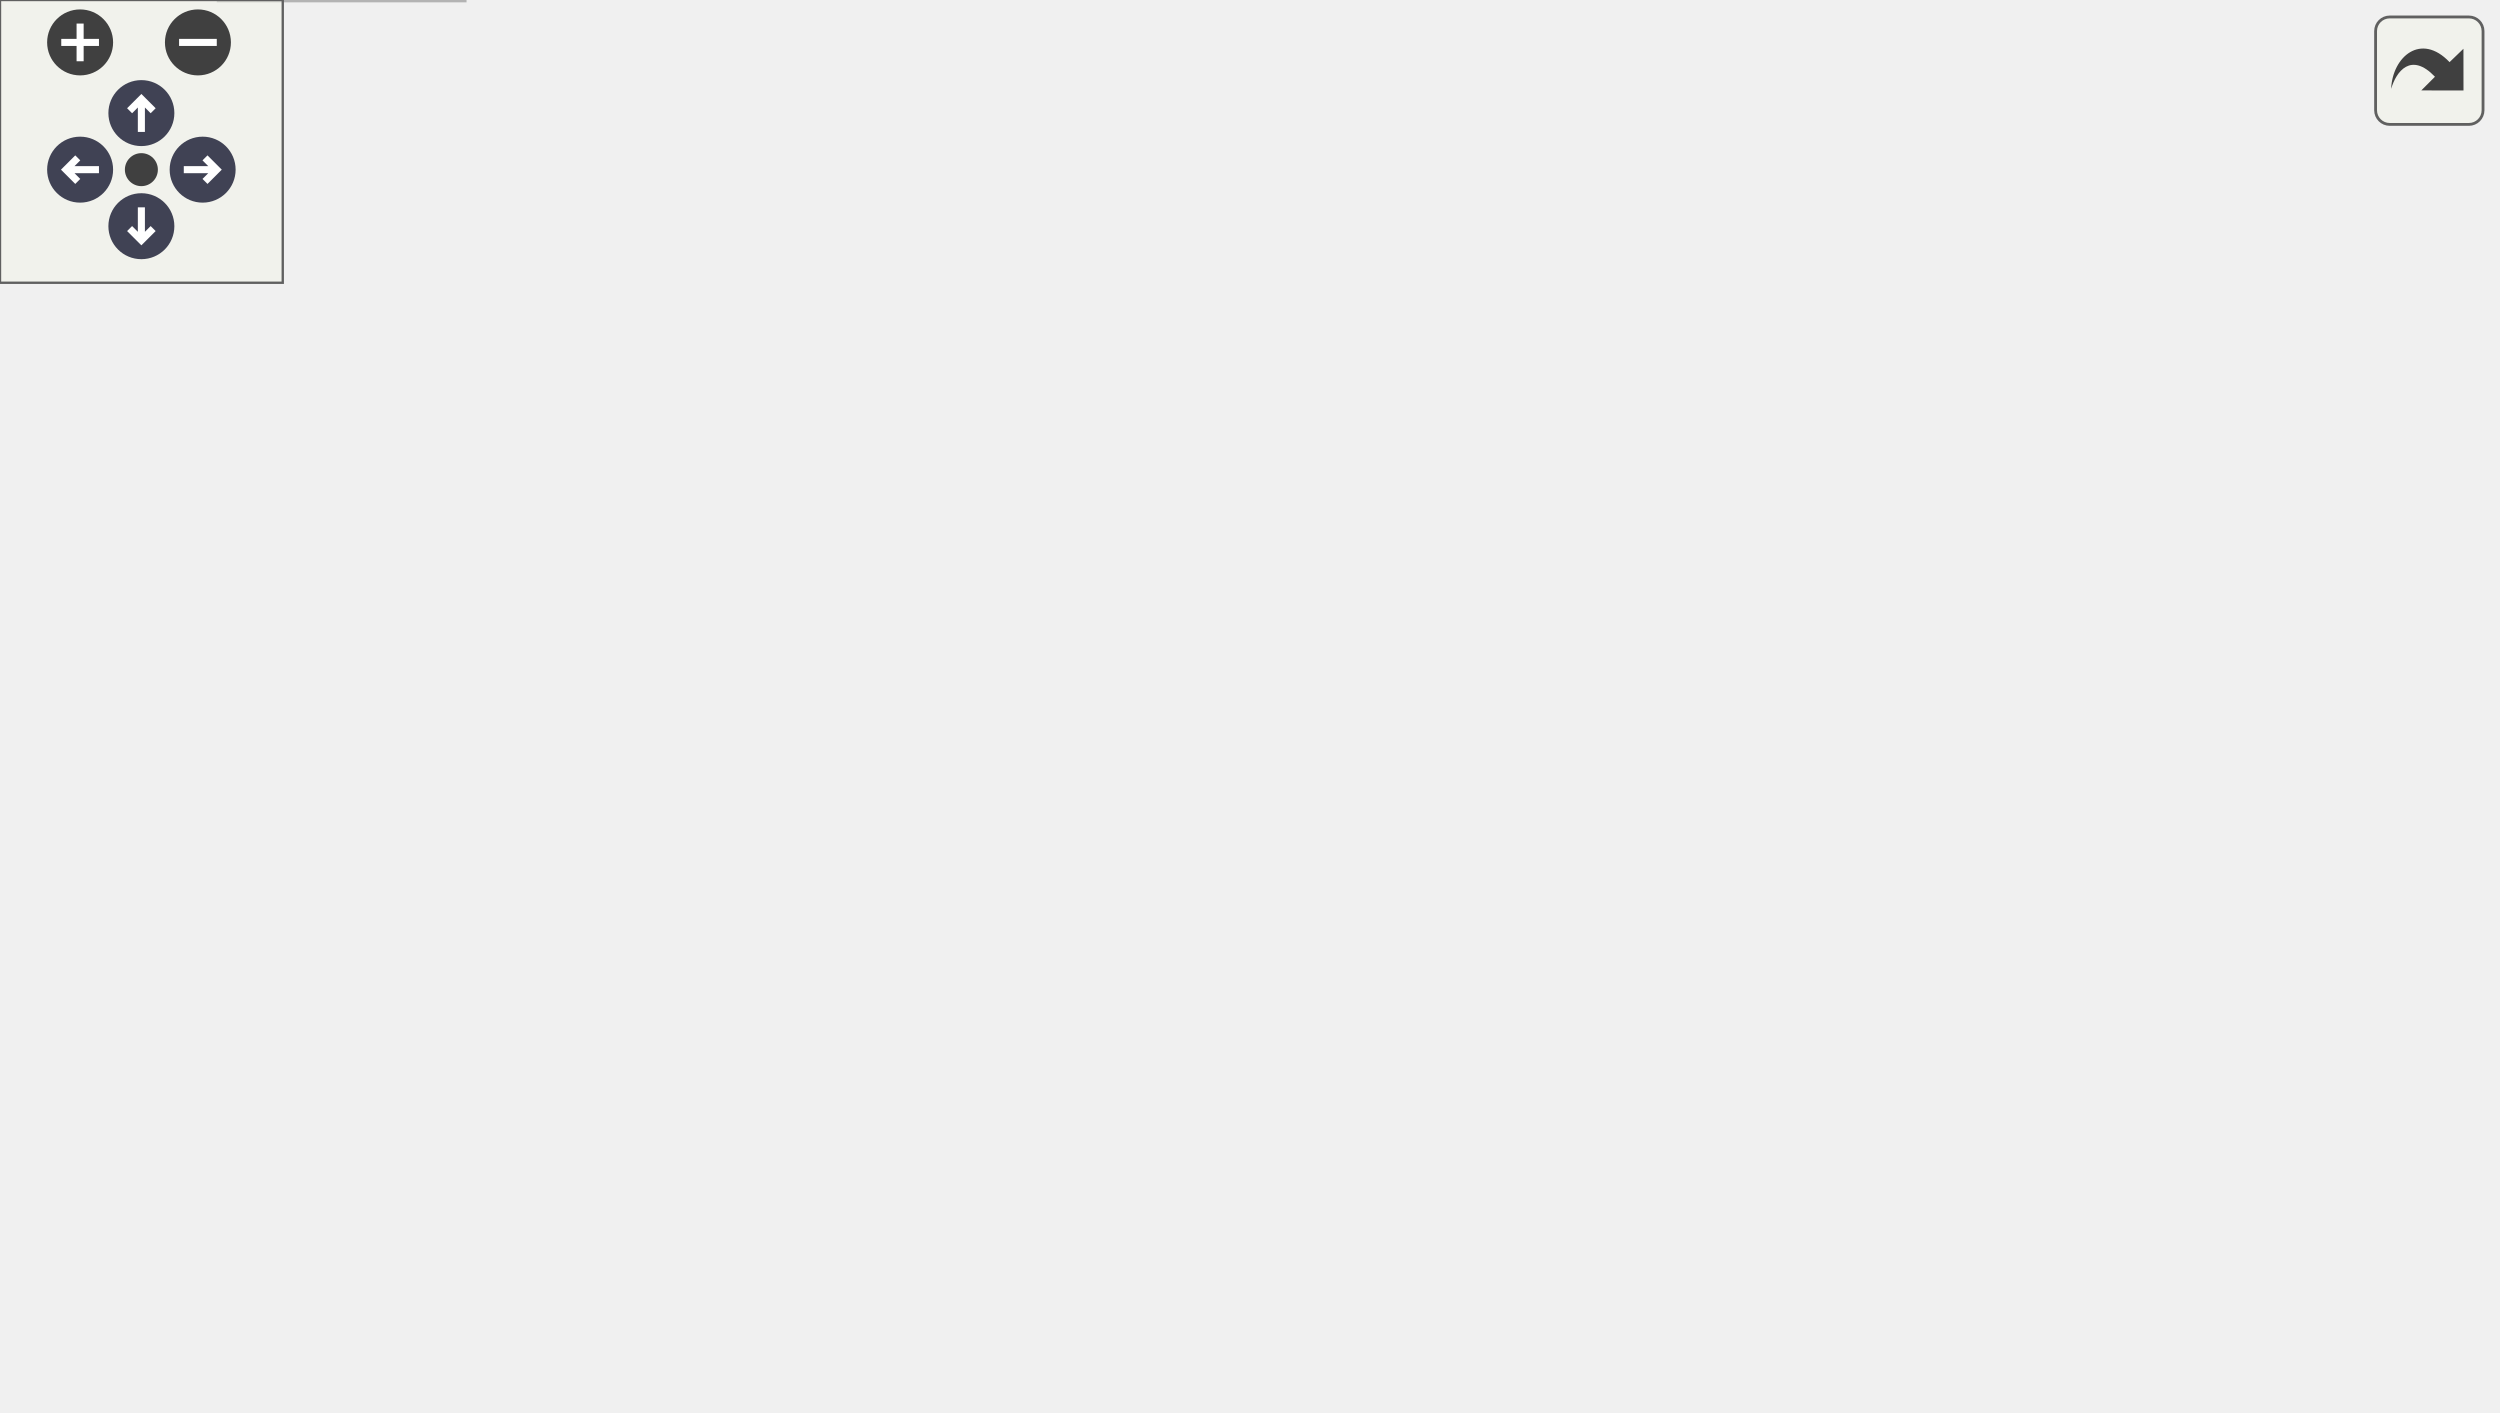
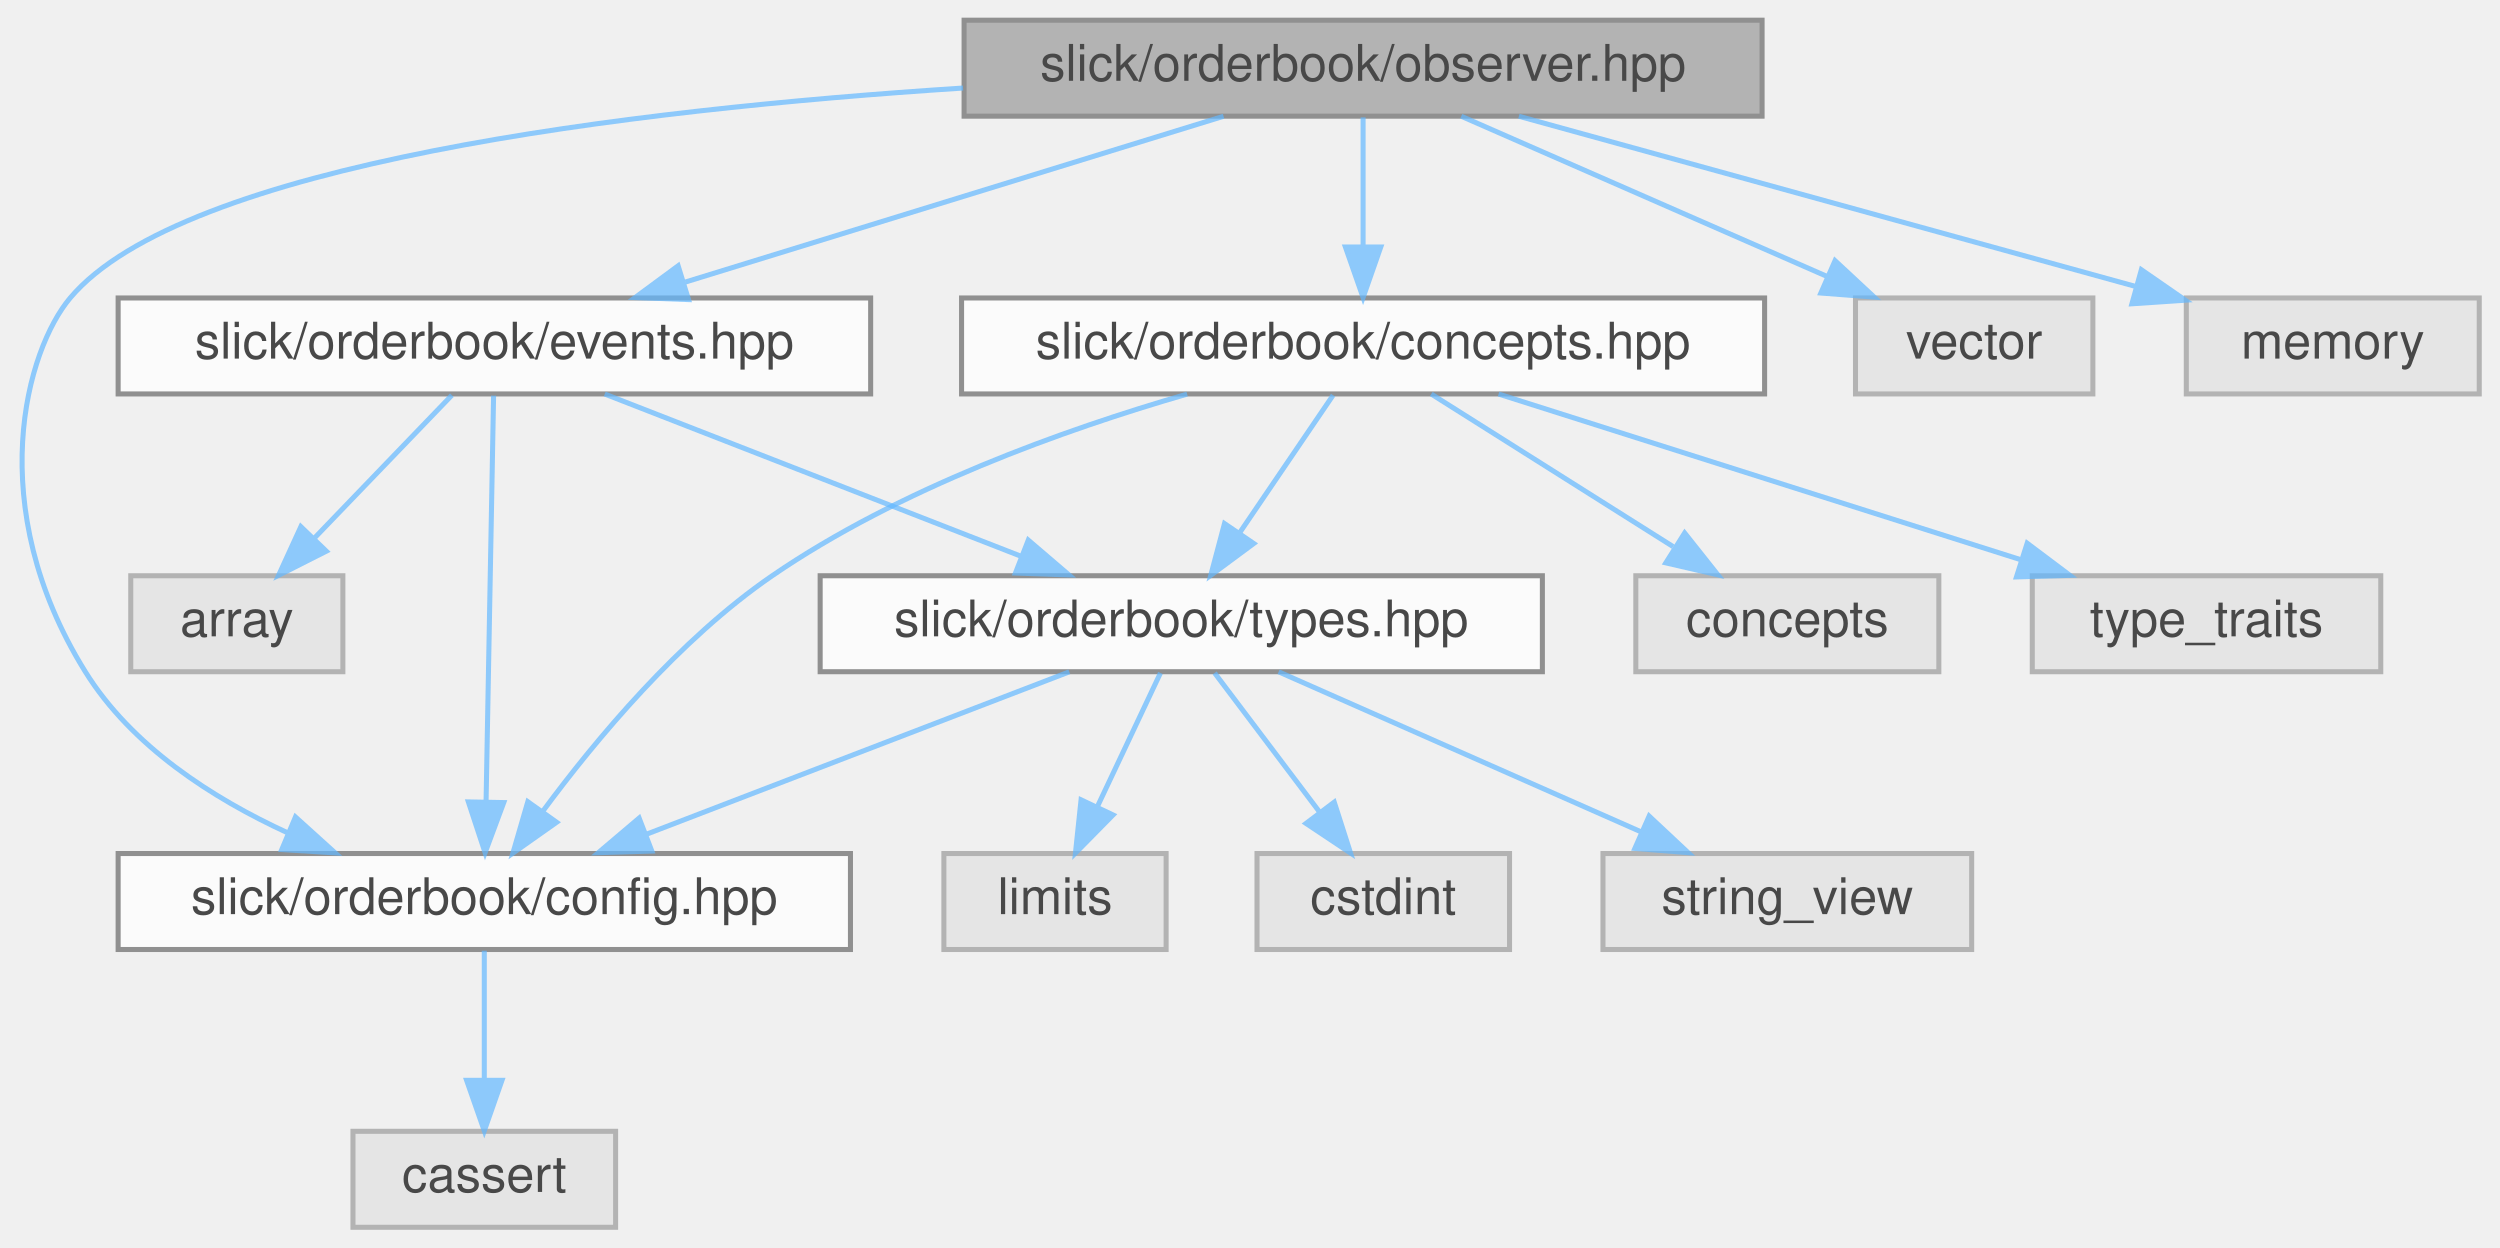
- <svg xmlns="http://www.w3.org/2000/svg" xmlns:xlink="http://www.w3.org/1999/xlink" id="main" version="1.1" xml:space="preserve">
-   <style type="text/css">
+ <svg xmlns="http://www.w3.org/2000/svg" xmlns:xlink="http://www.w3.org/1999/xlink" width="495pt" height="247pt" viewBox="0.00 0.00 494.78 247.00">
+   <svg id="main" version="1.1" xml:space="preserve">
+     <style type="text/css">
.node, .edge {opacity: 0.7;}
.node.selected, .edge.selected {opacity: 1;}
.edge:hover path { stroke: red; }
.edge:hover polygon { stroke: red; fill: red; }
</style>
-   <defs>
-     <circle id="rim" cx="0" cy="0" r="7" />
-     <circle id="rim2" cx="0" cy="0" r="3.5" />
-     <g id="zoomPlus">
-       <use xlink:href="#rim" fill="#404040">
-         <set attributeName="fill" to="#808080" begin="zoomplus.mouseover" end="zoomplus.mouseout" />
-       </use>
-       <path d="M-4,0h8M0,-4v8" fill="none" stroke="white" stroke-width="1.5" pointer-events="none" />
-     </g>
-     <g id="zoomMin">
-       <use xlink:href="#rim" fill="#404040">
-         <set attributeName="fill" to="#808080" begin="zoomminus.mouseover" end="zoomminus.mouseout" />
-       </use>
-       <path d="M-4,0h8" fill="none" stroke="white" stroke-width="1.5" pointer-events="none" />
-     </g>
-     <g id="arrowUp" transform="translate(30 24)">
-       <use xlink:href="#rim" />
-       <path pointer-events="none" fill="none" stroke="white" stroke-width="1.5" d="M0,-3.0v7 M-2.5,-0.5L0,-3.0L2.5,-0.5" />
-     </g>
-     <g id="arrowRight" transform="rotate(90) translate(36 -43)">
-       <use xlink:href="#rim" />
-       <path pointer-events="none" fill="none" stroke="white" stroke-width="1.5" d="M0,-3.0v7 M-2.5,-0.5L0,-3.0L2.5,-0.5" />
-     </g>
-     <g id="arrowDown" transform="rotate(180) translate(-30 -48)">
-       <use xlink:href="#rim" />
-       <path pointer-events="none" fill="none" stroke="white" stroke-width="1.5" d="M0,-3.0v7 M-2.5,-0.5L0,-3.0L2.5,-0.5" />
-     </g>
-     <g id="arrowLeft" transform="rotate(270) translate(-36 17)">
-       <use xlink:href="#rim" />
-       <path pointer-events="none" fill="none" stroke="white" stroke-width="1.5" d="M0,-3.0v7 M-2.5,-0.5L0,-3.0L2.5,-0.5" />
-     </g>
-     <g id="resetDef">
-       <use xlink:href="#rim2" fill="#404040">
-         <set attributeName="fill" to="#808080" begin="reset.mouseover" end="reset.mouseout" />
-       </use>
-     </g>
-   </defs>
-   <svg id="graph" class="graph">
-     <g id="viewport">
-       <g id="Node000001" class="node">
-         <g id="a_Node000001">
-           <a xlink:title=" ">
-             <polygon fill="#999999" stroke="#666666" points="387.5,-239 229.5,-239 229.5,-220 387.5,-220 387.5,-239" />
-             <text text-anchor="middle" x="308.5" y="-227" font-family="Helvetica,sans-Serif" font-size="10.00">slick/orderbook/observer.hpp</text>
-           </a>
+     <svg id="graph" class="graph">
+       <g id="graph0" class="graph" transform="scale(1 1) rotate(0) translate(4 243)">
+         <g id="Node000001" class="node">
+           <g id="a_Node000001">
+             <a xlink:title=" ">
+               <polygon fill="#999999" stroke="#666666" points="344.78,-239 186.78,-239 186.78,-220 344.78,-220 344.78,-239" />
+               <text text-anchor="middle" x="265.78" y="-227" font-family="Helvetica,sans-Serif" font-size="10.00">slick/orderbook/observer.hpp</text>
+             </a>
+           </g>
+         </g>
+         <g id="Node000002" class="node">
+           <g id="a_Node000002">
+             <a xlink:href="config_8hpp.html" target="_top" xlink:title=" ">
+               <polygon fill="white" stroke="#666666" points="164.28,-74 19.28,-74 19.28,-55 164.28,-55 164.28,-74" />
+               <text text-anchor="middle" x="91.78" y="-62" font-family="Helvetica,sans-Serif" font-size="10.00">slick/orderbook/config.hpp</text>
+             </a>
+           </g>
+         </g>
+         <g id="edge1_Node000001_Node000002" class="edge">
+           <g id="a_edge1_Node000001_Node000002">
+             <a xlink:title=" ">
+               <path fill="none" stroke="#63b8ff" d="M186.57,-225.57C119.96,-221.25 32.11,-210.54 9.78,-184 1.17,-173.77 -7.71,-142.98 12.78,-110 21.94,-95.28 37.84,-84.98 52.98,-78.04" />
+               <polygon fill="#63b8ff" stroke="#63b8ff" points="54.39,-81.24 62.25,-74.13 51.68,-74.79 54.39,-81.24" />
+             </a>
+           </g>
+         </g>
+         <g id="Node000004" class="node">
+           <g id="a_Node000004">
+             <a xlink:href="events_8hpp.html" target="_top" xlink:title=" ">
+               <polygon fill="white" stroke="#666666" points="168.28,-184 19.28,-184 19.28,-165 168.28,-165 168.28,-184" />
+               <text text-anchor="middle" x="93.78" y="-172" font-family="Helvetica,sans-Serif" font-size="10.00">slick/orderbook/events.hpp</text>
+             </a>
+           </g>
+         </g>
+         <g id="edge3_Node000001_Node000004" class="edge">
+           <g id="a_edge3_Node000001_Node000004">
+             <a xlink:title=" ">
+               <path fill="none" stroke="#63b8ff" d="M238.15,-219.98C209.27,-211.09 163.77,-197.07 131.58,-187.15" />
+               <polygon fill="#63b8ff" stroke="#63b8ff" points="132.22,-183.68 121.63,-184.08 130.16,-190.37 132.22,-183.68" />
+             </a>
+           </g>
+         </g>
+         <g id="Node000010" class="node">
+           <g id="a_Node000010">
+             <a xlink:href="concepts_8hpp.html" target="_top" xlink:title=" ">
+               <polygon fill="white" stroke="#666666" points="345.28,-184 186.28,-184 186.28,-165 345.28,-165 345.28,-184" />
+               <text text-anchor="middle" x="265.78" y="-172" font-family="Helvetica,sans-Serif" font-size="10.00">slick/orderbook/concepts.hpp</text>
+             </a>
+           </g>
+         </g>
+         <g id="edge11_Node000001_Node000010" class="edge">
+           <g id="a_edge11_Node000001_Node000010">
+             <a xlink:title=" ">
+               <path fill="none" stroke="#63b8ff" d="M265.78,-219.75C265.78,-212.8 265.78,-202.85 265.78,-194.13" />
+               <polygon fill="#63b8ff" stroke="#63b8ff" points="269.28,-194.09 265.78,-184.09 262.28,-194.09 269.28,-194.09" />
+             </a>
+           </g>
+         </g>
+         <g id="Node000013" class="node">
+           <g id="a_Node000013">
+             <a xlink:title=" ">
+               <polygon fill="#e0e0e0" stroke="#999999" points="410.28,-184 363.28,-184 363.28,-165 410.28,-165 410.28,-184" />
+               <text text-anchor="middle" x="386.78" y="-172" font-family="Helvetica,sans-Serif" font-size="10.00">vector</text>
+             </a>
+           </g>
+         </g>
+         <g id="edge16_Node000001_Node000013" class="edge">
+           <g id="a_edge16_Node000001_Node000013">
+             <a xlink:title=" ">
+               <path fill="none" stroke="#63b8ff" d="M285.22,-219.98C304.78,-211.42 335.16,-198.11 357.61,-188.28" />
+               <polygon fill="#63b8ff" stroke="#63b8ff" points="359.23,-191.39 366.99,-184.17 356.42,-184.98 359.23,-191.39" />
+             </a>
+           </g>
+         </g>
+         <g id="Node000014" class="node">
+           <g id="a_Node000014">
+             <a xlink:title=" ">
+               <polygon fill="#e0e0e0" stroke="#999999" points="486.78,-184 428.78,-184 428.78,-165 486.78,-165 486.78,-184" />
+               <text text-anchor="middle" x="457.78" y="-172" font-family="Helvetica,sans-Serif" font-size="10.00">memory</text>
+             </a>
+           </g>
+         </g>
+         <g id="edge17_Node000001_Node000014" class="edge">
+           <g id="a_edge17_Node000001_Node000014">
+             <a xlink:title=" ">
+               <path fill="none" stroke="#63b8ff" d="M296.63,-219.98C329.87,-210.81 382.83,-196.19 418.89,-186.24" />
+               <polygon fill="#63b8ff" stroke="#63b8ff" points="419.88,-189.59 428.59,-183.56 418.01,-182.85 419.88,-189.59" />
+             </a>
+           </g>
+         </g>
+         <g id="Node000003" class="node">
+           <g id="a_Node000003">
+             <a xlink:title=" ">
+               <polygon fill="#e0e0e0" stroke="#999999" points="117.78,-19 65.78,-19 65.78,0 117.78,0 117.78,-19" />
+               <text text-anchor="middle" x="91.78" y="-7" font-family="Helvetica,sans-Serif" font-size="10.00">cassert</text>
+             </a>
+           </g>
+         </g>
+         <g id="edge2_Node000002_Node000003" class="edge">
+           <g id="a_edge2_Node000002_Node000003">
+             <a xlink:title=" ">
+               <path fill="none" stroke="#63b8ff" d="M91.78,-54.75C91.78,-47.8 91.78,-37.85 91.78,-29.13" />
+               <polygon fill="#63b8ff" stroke="#63b8ff" points="95.28,-29.09 91.78,-19.09 88.28,-29.09 95.28,-29.09" />
+             </a>
+           </g>
+         </g>
+         <g id="edge4_Node000004_Node000002" class="edge">
+           <g id="a_edge4_Node000004_Node000002">
+             <a xlink:title=" ">
+               <path fill="none" stroke="#63b8ff" d="M93.62,-164.66C93.3,-147.17 92.57,-107.8 92.13,-84.27" />
+               <polygon fill="#63b8ff" stroke="#63b8ff" points="95.63,-84.09 91.94,-74.16 88.63,-84.22 95.63,-84.09" />
+             </a>
+           </g>
+         </g>
+         <g id="Node000005" class="node">
+           <g id="a_Node000005">
+             <a xlink:href="types_8hpp.html" target="_top" xlink:title=" ">
+               <polygon fill="white" stroke="#666666" points="301.28,-129 158.28,-129 158.28,-110 301.28,-110 301.28,-129" />
+               <text text-anchor="middle" x="229.78" y="-117" font-family="Helvetica,sans-Serif" font-size="10.00">slick/orderbook/types.hpp</text>
+             </a>
+           </g>
+         </g>
+         <g id="edge5_Node000004_Node000005" class="edge">
+           <g id="a_edge5_Node000004_Node000005">
+             <a xlink:title=" ">
+               <path fill="none" stroke="#63b8ff" d="M115.63,-164.98C137.91,-156.3 172.69,-142.75 198,-132.88" />
+               <polygon fill="#63b8ff" stroke="#63b8ff" points="199.49,-136.06 207.54,-129.17 196.95,-129.54 199.49,-136.06" />
+             </a>
+           </g>
+         </g>
+         <g id="Node000009" class="node">
+           <g id="a_Node000009">
+             <a xlink:title=" ">
+               <polygon fill="#e0e0e0" stroke="#999999" points="63.78,-129 21.78,-129 21.78,-110 63.78,-110 63.78,-129" />
+               <text text-anchor="middle" x="42.78" y="-117" font-family="Helvetica,sans-Serif" font-size="10.00">array</text>
+             </a>
+           </g>
+         </g>
+         <g id="edge10_Node000004_Node000009" class="edge">
+           <g id="a_edge10_Node000004_Node000009">
+             <a xlink:title=" ">
+               <path fill="none" stroke="#63b8ff" d="M85.36,-164.75C78.01,-157.11 67.15,-145.82 58.24,-136.56" />
+               <polygon fill="#63b8ff" stroke="#63b8ff" points="60.5,-133.87 51.05,-129.09 55.46,-138.72 60.5,-133.87" />
+             </a>
+           </g>
+         </g>
+         <g id="edge6_Node000005_Node000002" class="edge">
+           <g id="a_edge6_Node000005_Node000002">
+             <a xlink:title=" ">
+               <path fill="none" stroke="#63b8ff" d="M207.61,-109.98C185.01,-101.3 149.72,-87.75 124.03,-77.88" />
+               <polygon fill="#63b8ff" stroke="#63b8ff" points="124.95,-74.49 114.36,-74.17 122.44,-81.02 124.95,-74.49" />
+             </a>
+           </g>
+         </g>
+         <g id="Node000006" class="node">
+           <g id="a_Node000006">
+             <a xlink:title=" ">
+               <polygon fill="#e0e0e0" stroke="#999999" points="294.78,-74 244.78,-74 244.78,-55 294.78,-55 294.78,-74" />
+               <text text-anchor="middle" x="269.78" y="-62" font-family="Helvetica,sans-Serif" font-size="10.00">cstdint</text>
+             </a>
+           </g>
+         </g>
+         <g id="edge7_Node000005_Node000006" class="edge">
+           <g id="a_edge7_Node000005_Node000006">
+             <a xlink:title=" ">
+               <path fill="none" stroke="#63b8ff" d="M236.39,-109.75C242.04,-102.26 250.33,-91.28 257.23,-82.13" />
+               <polygon fill="#63b8ff" stroke="#63b8ff" points="260.07,-84.18 263.3,-74.09 254.48,-79.96 260.07,-84.18" />
+             </a>
+           </g>
+         </g>
+         <g id="Node000007" class="node">
+           <g id="a_Node000007">
+             <a xlink:title=" ">
+               <polygon fill="#e0e0e0" stroke="#999999" points="386.28,-74 313.28,-74 313.28,-55 386.28,-55 386.28,-74" />
+               <text text-anchor="middle" x="349.78" y="-62" font-family="Helvetica,sans-Serif" font-size="10.00">string_view</text>
+             </a>
+           </g>
+         </g>
+         <g id="edge8_Node000005_Node000007" class="edge">
+           <g id="a_edge8_Node000005_Node000007">
+             <a xlink:title=" ">
+               <path fill="none" stroke="#63b8ff" d="M249.06,-109.98C268.45,-101.42 298.59,-88.11 320.85,-78.28" />
+               <polygon fill="#63b8ff" stroke="#63b8ff" points="322.42,-81.41 330.15,-74.17 319.59,-75.01 322.42,-81.41" />
+             </a>
+           </g>
+         </g>
+         <g id="Node000008" class="node">
+           <g id="a_Node000008">
+             <a xlink:title=" ">
+               <polygon fill="#e0e0e0" stroke="#999999" points="226.78,-74 182.78,-74 182.78,-55 226.78,-55 226.78,-74" />
+               <text text-anchor="middle" x="204.78" y="-62" font-family="Helvetica,sans-Serif" font-size="10.00">limits</text>
+             </a>
+           </g>
+         </g>
+         <g id="edge9_Node000005_Node000008" class="edge">
+           <g id="a_edge9_Node000005_Node000008">
+             <a xlink:title=" ">
+               <path fill="none" stroke="#63b8ff" d="M225.66,-109.75C222.27,-102.57 217.37,-92.18 213.16,-83.27" />
+               <polygon fill="#63b8ff" stroke="#63b8ff" points="216.27,-81.64 208.83,-74.09 209.94,-84.63 216.27,-81.64" />
+             </a>
+           </g>
+         </g>
+         <g id="edge12_Node000010_Node000002" class="edge">
+           <g id="a_edge12_Node000010_Node000002">
+             <a xlink:title=" ">
+               <path fill="none" stroke="#63b8ff" d="M230.94,-164.97C206.51,-157.91 173.87,-146.21 148.78,-129 130.35,-116.35 113.84,-96.54 103.39,-82.41" />
+               <polygon fill="#63b8ff" stroke="#63b8ff" points="106.1,-80.19 97.44,-74.08 100.4,-84.26 106.1,-80.19" />
+             </a>
+           </g>
+         </g>
+         <g id="edge13_Node000010_Node000005" class="edge">
+           <g id="a_edge13_Node000010_Node000005">
+             <a xlink:title=" ">
+               <path fill="none" stroke="#63b8ff" d="M259.84,-164.75C254.81,-157.34 247.45,-146.5 241.27,-137.41" />
+               <polygon fill="#63b8ff" stroke="#63b8ff" points="244.13,-135.39 235.62,-129.09 238.34,-139.33 244.13,-135.39" />
+             </a>
+           </g>
+         </g>
+         <g id="Node000011" class="node">
+           <g id="a_Node000011">
+             <a xlink:title=" ">
+               <polygon fill="#e0e0e0" stroke="#999999" points="379.78,-129 319.78,-129 319.78,-110 379.78,-110 379.78,-129" />
+               <text text-anchor="middle" x="349.78" y="-117" font-family="Helvetica,sans-Serif" font-size="10.00">concepts</text>
+             </a>
+           </g>
+         </g>
+         <g id="edge14_Node000010_Node000011" class="edge">
+           <g id="a_edge14_Node000010_Node000011">
+             <a xlink:title=" ">
+               <path fill="none" stroke="#63b8ff" d="M279.28,-164.98C292.18,-156.84 311.89,-144.41 327.18,-134.76" />
+               <polygon fill="#63b8ff" stroke="#63b8ff" points="329.45,-137.47 336.04,-129.17 325.72,-131.55 329.45,-137.47" />
+             </a>
+           </g>
+         </g>
+         <g id="Node000012" class="node">
+           <g id="a_Node000012">
+             <a xlink:title=" ">
+               <polygon fill="#e0e0e0" stroke="#999999" points="467.28,-129 398.28,-129 398.28,-110 467.28,-110 467.28,-129" />
+               <text text-anchor="middle" x="432.78" y="-117" font-family="Helvetica,sans-Serif" font-size="10.00">type_traits</text>
+             </a>
+           </g>
+         </g>
+         <g id="edge15_Node000010_Node000012" class="edge">
+           <g id="a_edge15_Node000010_Node000012">
+             <a xlink:title=" ">
+               <path fill="none" stroke="#63b8ff" d="M292.61,-164.98C320.65,-156.09 364.83,-142.07 396.08,-132.15" />
+               <polygon fill="#63b8ff" stroke="#63b8ff" points="397.27,-135.44 405.74,-129.08 395.15,-128.77 397.27,-135.44" />
+             </a>
+           </g>
        </g>
      </g>
-       <g id="Node000002" class="node">
-         <g id="a_Node000002">
-           <a xlink:href="config_8hpp.html" target="_top" xlink:title=" ">
-             <polygon fill="white" stroke="#666666" points="145,-74 0,-74 0,-55 145,-55 145,-74" />
-             <text text-anchor="middle" x="72.5" y="-62" font-family="Helvetica,sans-Serif" font-size="10.00">slick/orderbook/config.hpp</text>
-           </a>
-         </g>
-       </g>
-       <g id="edge1_Node000001_Node000002" class="edge">
-         <g id="a_edge1_Node000001_Node000002">
-           <a xlink:title=" ">
-             <path fill="none" stroke="#63b8ff" d="M229.29,-225.57C162.67,-221.25 74.82,-210.54 52.5,-184 28.31,-155.25 48.05,-108.3 61.89,-82.99" />
-             <polygon fill="#63b8ff" stroke="#63b8ff" points="65.02,-84.56 66.97,-74.15 58.95,-81.08 65.02,-84.56" />
-           </a>
-         </g>
-       </g>
-       <g id="Node000004" class="node">
-         <g id="a_Node000004">
-           <a xlink:href="events_8hpp.html" target="_top" xlink:title=" ">
-             <polygon fill="white" stroke="#666666" points="211,-184 62,-184 62,-165 211,-165 211,-184" />
-             <text text-anchor="middle" x="136.5" y="-172" font-family="Helvetica,sans-Serif" font-size="10.00">slick/orderbook/events.hpp</text>
-           </a>
-         </g>
-       </g>
-       <g id="edge3_Node000001_Node000004" class="edge">
-         <g id="a_edge3_Node000001_Node000004">
-           <a xlink:title=" ">
-             <path fill="none" stroke="#63b8ff" d="M280.87,-219.98C251.99,-211.09 206.49,-197.07 174.3,-187.15" />
-             <polygon fill="#63b8ff" stroke="#63b8ff" points="174.94,-183.68 164.35,-184.08 172.88,-190.37 174.94,-183.68" />
-           </a>
-         </g>
-       </g>
-       <g id="Node000009" class="node">
-         <g id="a_Node000009">
-           <a xlink:href="concepts_8hpp.html" target="_top" xlink:title=" ">
-             <polygon fill="white" stroke="#666666" points="388,-184 229,-184 229,-165 388,-165 388,-184" />
-             <text text-anchor="middle" x="308.5" y="-172" font-family="Helvetica,sans-Serif" font-size="10.00">slick/orderbook/concepts.hpp</text>
-           </a>
-         </g>
-       </g>
-       <g id="edge10_Node000001_Node000009" class="edge">
-         <g id="a_edge10_Node000001_Node000009">
-           <a xlink:title=" ">
-             <path fill="none" stroke="#63b8ff" d="M308.5,-219.75C308.5,-212.8 308.5,-202.85 308.5,-194.13" />
-             <polygon fill="#63b8ff" stroke="#63b8ff" points="312,-194.09 308.5,-184.09 305,-194.09 312,-194.09" />
-           </a>
-         </g>
-       </g>
-       <g id="Node000012" class="node">
-         <g id="a_Node000012">
-           <a xlink:title=" ">
-             <polygon fill="#e0e0e0" stroke="#999999" points="453,-184 406,-184 406,-165 453,-165 453,-184" />
-             <text text-anchor="middle" x="429.5" y="-172" font-family="Helvetica,sans-Serif" font-size="10.00">vector</text>
-           </a>
-         </g>
-       </g>
-       <g id="edge15_Node000001_Node000012" class="edge">
-         <g id="a_edge15_Node000001_Node000012">
-           <a xlink:title=" ">
-             <path fill="none" stroke="#63b8ff" d="M327.94,-219.98C347.49,-211.42 377.88,-198.11 400.32,-188.28" />
-             <polygon fill="#63b8ff" stroke="#63b8ff" points="401.95,-191.39 409.71,-184.17 399.14,-184.98 401.95,-191.39" />
-           </a>
-         </g>
-       </g>
-       <g id="Node000013" class="node">
-         <g id="a_Node000013">
-           <a xlink:title=" ">
-             <polygon fill="#e0e0e0" stroke="#999999" points="529.5,-184 471.5,-184 471.5,-165 529.5,-165 529.5,-184" />
-             <text text-anchor="middle" x="500.5" y="-172" font-family="Helvetica,sans-Serif" font-size="10.00">memory</text>
-           </a>
-         </g>
-       </g>
-       <g id="edge16_Node000001_Node000013" class="edge">
-         <g id="a_edge16_Node000001_Node000013">
-           <a xlink:title=" ">
-             <path fill="none" stroke="#63b8ff" d="M339.35,-219.98C372.58,-210.81 425.54,-196.19 461.61,-186.24" />
-             <polygon fill="#63b8ff" stroke="#63b8ff" points="462.59,-189.59 471.3,-183.56 460.73,-182.85 462.59,-189.59" />
-           </a>
-         </g>
-       </g>
-       <g id="Node000003" class="node">
-         <g id="a_Node000003">
-           <a xlink:title=" ">
-             <polygon fill="#e0e0e0" stroke="#999999" points="98.5,-19 46.5,-19 46.5,0 98.5,0 98.5,-19" />
-             <text text-anchor="middle" x="72.5" y="-7" font-family="Helvetica,sans-Serif" font-size="10.00">cassert</text>
-           </a>
-         </g>
-       </g>
-       <g id="edge2_Node000002_Node000003" class="edge">
-         <g id="a_edge2_Node000002_Node000003">
-           <a xlink:title=" ">
-             <path fill="none" stroke="#63b8ff" d="M72.5,-54.75C72.5,-47.8 72.5,-37.85 72.5,-29.13" />
-             <polygon fill="#63b8ff" stroke="#63b8ff" points="76,-29.09 72.5,-19.09 69,-29.09 76,-29.09" />
-           </a>
-         </g>
-       </g>
-       <g id="edge4_Node000004_Node000002" class="edge">
-         <g id="a_edge4_Node000004_Node000002">
-           <a xlink:title=" ">
-             <path fill="none" stroke="#63b8ff" d="M126.81,-164.77C117.94,-156.34 104.93,-142.84 96.5,-129 87.88,-114.84 81.49,-97.08 77.48,-83.94" />
-             <polygon fill="#63b8ff" stroke="#63b8ff" points="80.8,-82.82 74.67,-74.18 74.07,-84.75 80.8,-82.82" />
-           </a>
-         </g>
-       </g>
-       <g id="Node000005" class="node">
-         <g id="a_Node000005">
-           <a xlink:href="types_8hpp.html" target="_top" xlink:title=" ">
-             <polygon fill="white" stroke="#666666" points="282,-129 139,-129 139,-110 282,-110 282,-129" />
-             <text text-anchor="middle" x="210.5" y="-117" font-family="Helvetica,sans-Serif" font-size="10.00">slick/orderbook/types.hpp</text>
-           </a>
-         </g>
-       </g>
-       <g id="edge5_Node000004_Node000005" class="edge">
-         <g id="a_edge5_Node000004_Node000005">
-           <a xlink:title=" ">
-             <path fill="none" stroke="#63b8ff" d="M148.39,-164.98C159.65,-156.92 176.79,-144.65 190.21,-135.03" />
-             <polygon fill="#63b8ff" stroke="#63b8ff" points="192.3,-137.84 198.39,-129.17 188.23,-132.15 192.3,-137.84" />
-           </a>
-         </g>
-       </g>
-       <g id="edge6_Node000005_Node000002" class="edge">
-         <g id="a_edge6_Node000005_Node000002">
-           <a xlink:title=" ">
-             <path fill="none" stroke="#63b8ff" d="M188.33,-109.98C165.73,-101.3 130.44,-87.75 104.75,-77.88" />
-             <polygon fill="#63b8ff" stroke="#63b8ff" points="105.67,-74.49 95.08,-74.17 103.16,-81.02 105.67,-74.49" />
-           </a>
-         </g>
-       </g>
-       <g id="Node000006" class="node">
-         <g id="a_Node000006">
-           <a xlink:title=" ">
-             <polygon fill="#e0e0e0" stroke="#999999" points="213.5,-74 163.5,-74 163.5,-55 213.5,-55 213.5,-74" />
-             <text text-anchor="middle" x="188.5" y="-62" font-family="Helvetica,sans-Serif" font-size="10.00">cstdint</text>
-           </a>
-         </g>
-       </g>
-       <g id="edge7_Node000005_Node000006" class="edge">
-         <g id="a_edge7_Node000005_Node000006">
-           <a xlink:title=" ">
-             <path fill="none" stroke="#63b8ff" d="M206.87,-109.75C203.92,-102.65 199.67,-92.4 195.99,-83.56" />
-             <polygon fill="#63b8ff" stroke="#63b8ff" points="199.13,-81.98 192.07,-74.09 192.67,-84.67 199.13,-81.98" />
-           </a>
-         </g>
-       </g>
-       <g id="Node000007" class="node">
-         <g id="a_Node000007">
-           <a xlink:title=" ">
-             <polygon fill="#e0e0e0" stroke="#999999" points="305,-74 232,-74 232,-55 305,-55 305,-74" />
-             <text text-anchor="middle" x="268.5" y="-62" font-family="Helvetica,sans-Serif" font-size="10.00">string_view</text>
-           </a>
-         </g>
-       </g>
-       <g id="edge8_Node000005_Node000007" class="edge">
-         <g id="a_edge8_Node000005_Node000007">
-           <a xlink:title=" ">
-             <path fill="none" stroke="#63b8ff" d="M219.82,-109.98C228.31,-102.23 241.06,-90.58 251.38,-81.14" />
-             <polygon fill="#63b8ff" stroke="#63b8ff" points="253.99,-83.5 259.01,-74.17 249.27,-78.33 253.99,-83.5" />
-           </a>
-         </g>
-       </g>
-       <g id="Node000008" class="node">
-         <g id="a_Node000008">
-           <a xlink:title=" ">
-             <polygon fill="#e0e0e0" stroke="#999999" points="367.5,-74 323.5,-74 323.5,-55 367.5,-55 367.5,-74" />
-             <text text-anchor="middle" x="345.5" y="-62" font-family="Helvetica,sans-Serif" font-size="10.00">limits</text>
-           </a>
-         </g>
-       </g>
-       <g id="edge9_Node000005_Node000008" class="edge">
-         <g id="a_edge9_Node000005_Node000008">
-           <a xlink:title=" ">
-             <path fill="none" stroke="#63b8ff" d="M232.19,-109.98C254.3,-101.3 288.82,-87.75 313.95,-77.88" />
-             <polygon fill="#63b8ff" stroke="#63b8ff" points="315.39,-81.08 323.42,-74.17 312.83,-74.57 315.39,-81.08" />
-           </a>
-         </g>
-       </g>
-       <g id="edge11_Node000009_Node000002" class="edge">
-         <g id="a_edge11_Node000009_Node000002">
-           <a xlink:title=" ">
-             <path fill="none" stroke="#63b8ff" d="M233.25,-164.98C199.7,-158.7 160.78,-147.81 129.5,-129 110.34,-117.48 93.96,-97.47 83.74,-82.98" />
-             <polygon fill="#63b8ff" stroke="#63b8ff" points="86.45,-80.74 77.95,-74.41 80.64,-84.66 86.45,-80.74" />
-           </a>
-         </g>
-       </g>
-       <g id="edge12_Node000009_Node000005" class="edge">
-         <g id="a_edge12_Node000009_Node000005">
-           <a xlink:title=" ">
-             <path fill="none" stroke="#63b8ff" d="M292.75,-164.98C277.27,-156.61 253.41,-143.7 235.36,-133.95" />
-             <polygon fill="#63b8ff" stroke="#63b8ff" points="236.99,-130.85 226.53,-129.17 233.66,-137.01 236.99,-130.85" />
-           </a>
-         </g>
-       </g>
-       <g id="Node000010" class="node">
-         <g id="a_Node000010">
-           <a xlink:title=" ">
-             <polygon fill="#e0e0e0" stroke="#999999" points="360.5,-129 300.5,-129 300.5,-110 360.5,-110 360.5,-129" />
-             <text text-anchor="middle" x="330.5" y="-117" font-family="Helvetica,sans-Serif" font-size="10.00">concepts</text>
-           </a>
-         </g>
-       </g>
-       <g id="edge13_Node000009_Node000010" class="edge">
-         <g id="a_edge13_Node000009_Node000010">
-           <a xlink:title=" ">
-             <path fill="none" stroke="#63b8ff" d="M312.13,-164.75C315.08,-157.65 319.33,-147.4 323.01,-138.56" />
-             <polygon fill="#63b8ff" stroke="#63b8ff" points="326.33,-139.67 326.93,-129.09 319.87,-136.98 326.33,-139.67" />
-           </a>
-         </g>
-       </g>
-       <g id="Node000011" class="node">
-         <g id="a_Node000011">
-           <a xlink:title=" ">
-             <polygon fill="#e0e0e0" stroke="#999999" points="448,-129 379,-129 379,-110 448,-110 448,-129" />
-             <text text-anchor="middle" x="413.5" y="-117" font-family="Helvetica,sans-Serif" font-size="10.00">type_traits</text>
-           </a>
-         </g>
-       </g>
-       <g id="edge14_Node000009_Node000011" class="edge">
-         <g id="a_edge14_Node000009_Node000011">
-           <a xlink:title=" ">
-             <path fill="none" stroke="#63b8ff" d="M325.37,-164.98C342.11,-156.54 368,-143.47 387.39,-133.68" />
-             <polygon fill="#63b8ff" stroke="#63b8ff" points="388.97,-136.8 396.32,-129.17 385.82,-130.55 388.97,-136.8" />
-           </a>
-         </g>
-       </g>
-     </g>
-   </svg>
-   <g id="navigator" transform="translate(0 0)" fill="#404254">
-     <rect fill="#f2f5e9" fill-opacity="0.5" stroke="#606060" stroke-width=".5" x="0" y="0" width="60" height="60" />
-     <use id="zoomplus" xlink:href="#zoomPlus" x="17" y="9" />
-     <use id="zoomminus" xlink:href="#zoomMin" x="42" y="9" />
-     <use id="reset" xlink:href="#resetDef" x="30" y="36" />
-     <use id="arrowup" xlink:href="#arrowUp" x="0" y="0" />
-     <use id="arrowright" xlink:href="#arrowRight" x="0" y="0" />
-     <use id="arrowdown" xlink:href="#arrowDown" x="0" y="0" />
-     <use id="arrowleft" xlink:href="#arrowLeft" x="0" y="0" />
-   </g>
-   <svg viewBox="0 0 15 15" width="100%" height="30px" preserveAspectRatio="xMaxYMin meet">
-     <g id="arrow_out" transform="scale(0.3 0.3)">
-       <a xlink:href="observer_8hpp__incl_org.svg" target="_base">
-         <rect id="button" ry="5" rx="5" y="6" x="6" height="38" width="38" fill="#f2f5e9" fill-opacity="0.5" stroke="#606060" stroke-width="1.0" />
-         <path id="arrow" d="M 11.5,31.437 C 11.94,20.098 22.043,11.323 32.159,21.979 L 37.069,17.246 C 37.069,17.246 37.088,32 37.088,32 L 22.16,31.978 C 22.16,31.978 26.998,27.14 26.998,27.14 C 18.529,18.264 13.292,25.23 11.5,31.437 z" style="fill:#404040;" />
-       </a>
-     </g>
+     </svg>
  </svg>
  <style type="text/css">

[data-mouse-over-selected='false'] { opacity: 0.7; }
[data-mouse-over-selected='true']  { opacity: 1.0; }

</style>
</svg>
